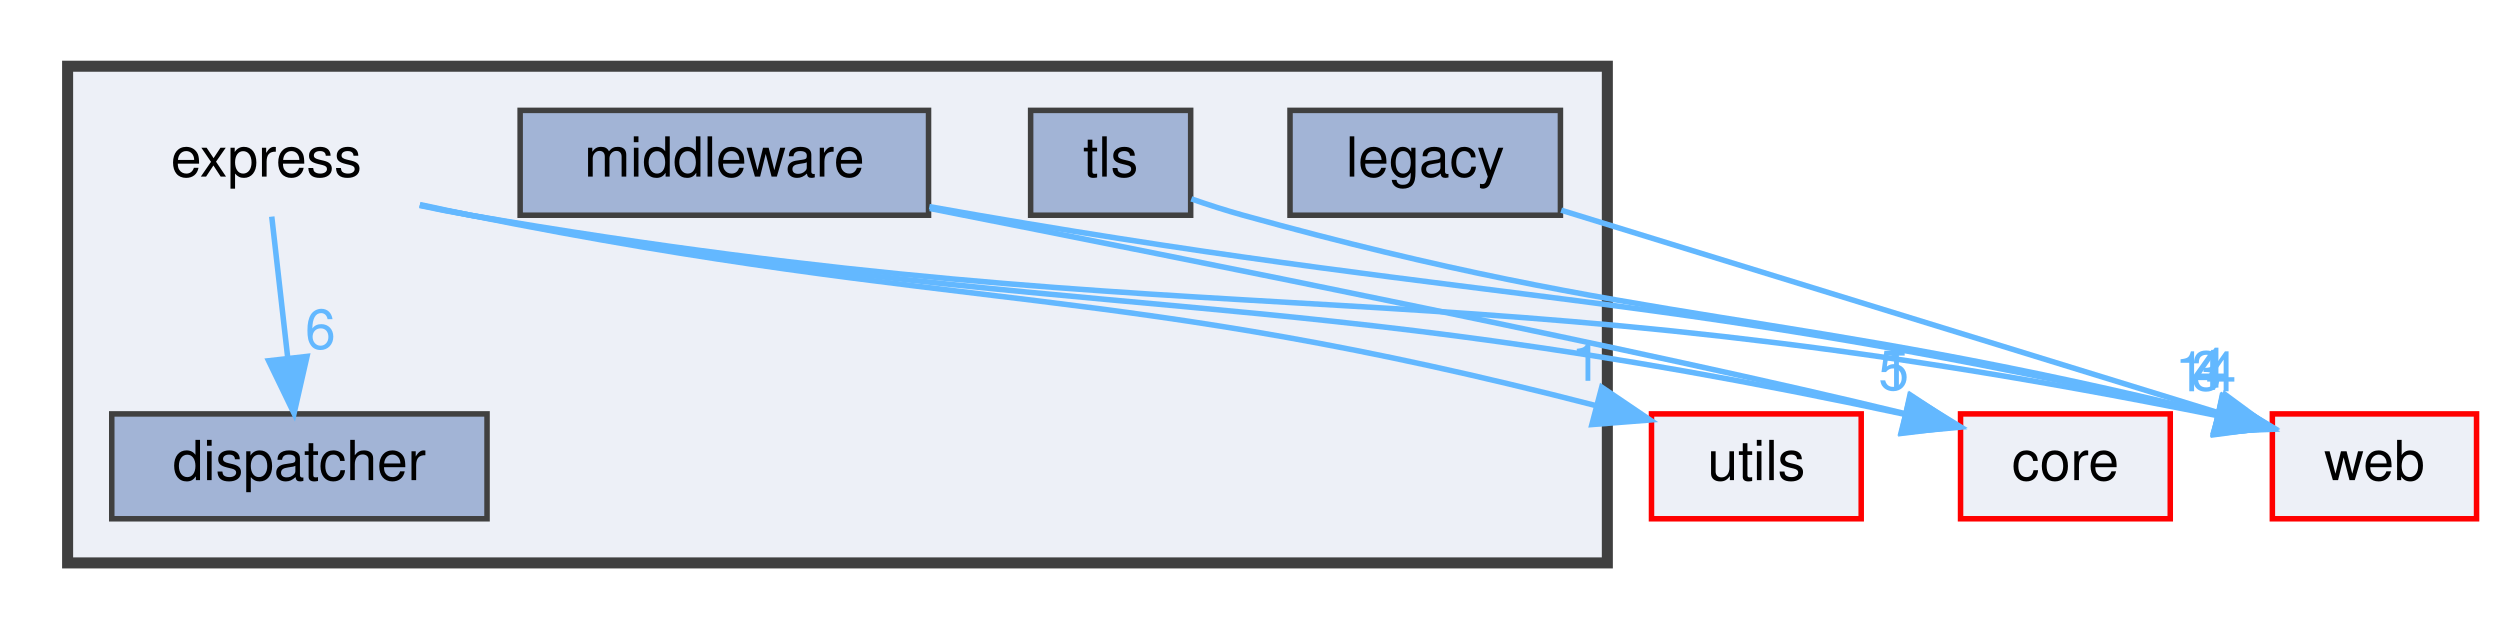
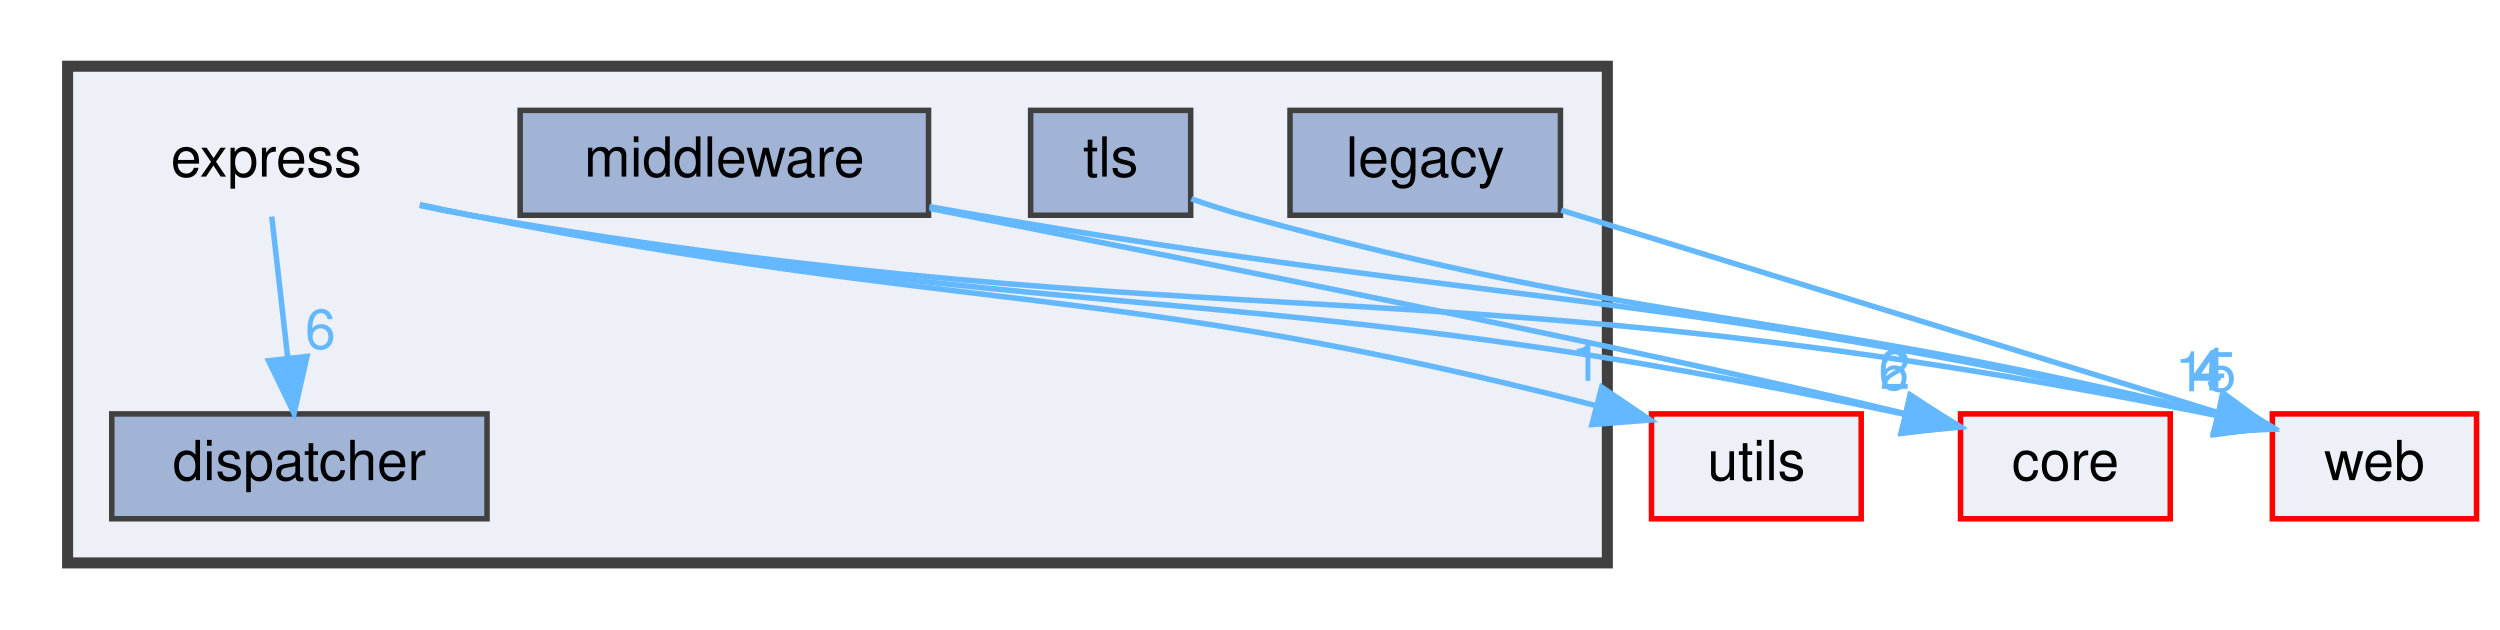
<svg xmlns="http://www.w3.org/2000/svg" xmlns:xlink="http://www.w3.org/1999/xlink" width="453pt" height="114pt" viewBox="0.00 0.00 452.50 114.00">
  <g id="graph0" class="graph" transform="scale(1 1) rotate(0) translate(4 110)">
    <g id="clust1" class="cluster">
      <g id="a_clust1">
        <a xlink:href="dir_e2b20abddc1d75e9fa824bc5544f9c72.html" target="_top">
          <polygon fill="#edf0f7" stroke="#404040" stroke-width="2" points="8,-8 8,-98 287,-98 287,-8 8,-8" />
        </a>
      </g>
    </g>
    <g id="node1" class="node">
      <text text-anchor="middle" x="44" y="-78" font-family="Helvetica,sans-Serif" font-size="10.00">express</text>
    </g>
    <g id="node2" class="node">
      <g id="a_node2">
        <a xlink:href="dir_3c595372decbab6f0dc2e4f19bdc9b7a.html" target="_top" xlink:title="dispatcher">
          <polygon fill="#a2b4d6" stroke="#404040" points="84,-35 16,-35 16,-16 84,-16 84,-35" />
          <text text-anchor="middle" x="50" y="-23" font-family="Helvetica,sans-Serif" font-size="10.00">dispatcher</text>
        </a>
      </g>
    </g>
    <g id="edge1" class="edge">
      <g id="a_edge1">
        <a xlink:href="dir_000044_000038.html" target="_top">
          <path fill="none" stroke="#63b8ff" d="M44.99,-70.75C45.78,-63.8 46.9,-53.85 47.89,-45.13" />
          <polygon fill="#63b8ff" stroke="#63b8ff" points="51.38,-45.42 49.03,-35.09 44.42,-44.63 51.38,-45.42" />
        </a>
      </g>
      <g id="a_edge1-headlabel">
        <a xlink:href="dir_000044_000038.html" target="_top" xlink:title="6">
          <text text-anchor="middle" x="53.8" y="-46.81" font-family="Helvetica,sans-Serif" font-size="10.00" fill="#63b8ff">6</text>
        </a>
      </g>
    </g>
    <g id="node6" class="node">
      <g id="a_node6">
        <a xlink:href="dir_4270bfced15e0e73154b13468c7c9ad9.html" target="_top" xlink:title="core">
          <polygon fill="#edf0f7" stroke="red" points="389,-35 351,-35 351,-16 389,-16 389,-35" />
          <text text-anchor="middle" x="370" y="-23" font-family="Helvetica,sans-Serif" font-size="10.00">core</text>
        </a>
      </g>
    </g>
    <g id="edge2" class="edge">
      <g id="a_edge2">
        <a xlink:href="dir_000044_000032.html" target="_top">
          <path fill="none" stroke="#63b8ff" d="M71.83,-72.83C74.91,-72.17 78.02,-71.55 81,-71 193.03,-50.45 225.84,-59.55 340.92,-34.92" />
          <polygon fill="#63b8ff" stroke="#63b8ff" points="341.8,-38.31 350.83,-32.76 340.31,-31.47 341.8,-38.31" />
        </a>
      </g>
      <g id="a_edge2-headlabel">
-         <a xlink:href="dir_000044_000032.html" target="_top" xlink:title="5">
-           <text text-anchor="middle" x="338.89" y="-39.35" font-family="Helvetica,sans-Serif" font-size="10.00" fill="#63b8ff">5</text>
+         <a xlink:href="dir_000044_000032.html" target="_top" xlink:title="6">
+           <text text-anchor="middle" x="338.89" y="-39.35" font-family="Helvetica,sans-Serif" font-size="10.00" fill="#63b8ff">6</text>
        </a>
      </g>
    </g>
    <g id="node7" class="node">
      <g id="a_node7">
        <a xlink:href="dir_562abdcd8625d4bf7bad2fe6fe01354c.html" target="_top" xlink:title="web">
          <polygon fill="#edf0f7" stroke="red" points="444.5,-35 407.5,-35 407.5,-16 444.5,-16 444.5,-35" />
          <text text-anchor="middle" x="426" y="-23" font-family="Helvetica,sans-Serif" font-size="10.00">web</text>
        </a>
      </g>
    </g>
    <g id="edge3" class="edge">
      <g id="a_edge3">
        <a xlink:href="dir_000044_000140.html" target="_top">
          <path fill="none" stroke="#63b8ff" d="M71.81,-72.76C74.9,-72.11 78.01,-71.51 81,-71 217.62,-47.63 257.37,-62.99 397.62,-34.67" />
          <polygon fill="#63b8ff" stroke="#63b8ff" points="398.36,-38.09 407.45,-32.65 396.95,-31.23 398.36,-38.09" />
        </a>
      </g>
      <g id="a_edge3-headlabel">
-         <a xlink:href="dir_000044_000140.html" target="_top" xlink:title="14">
-           <text text-anchor="middle" x="395.41" y="-39.1" font-family="Helvetica,sans-Serif" font-size="10.00" fill="#63b8ff">14</text>
+         <a xlink:href="dir_000044_000140.html" target="_top" xlink:title="15">
+           <text text-anchor="middle" x="395.41" y="-39.1" font-family="Helvetica,sans-Serif" font-size="10.00" fill="#63b8ff">15</text>
        </a>
      </g>
    </g>
    <g id="node8" class="node">
      <g id="a_node8">
        <a xlink:href="dir_cbdb8362360e11eafe2fa3bc74cf0ffd.html" target="_top" xlink:title="utils">
          <polygon fill="#edf0f7" stroke="red" points="333,-35 295,-35 295,-16 333,-16 333,-35" />
          <text text-anchor="middle" x="314" y="-23" font-family="Helvetica,sans-Serif" font-size="10.00">utils</text>
        </a>
      </g>
    </g>
    <g id="edge4" class="edge">
      <g id="a_edge4">
        <a xlink:href="dir_000044_000139.html" target="_top">
          <path fill="none" stroke="#63b8ff" d="M71.84,-72.93C74.93,-72.25 78.03,-71.6 81,-71 170.58,-53.05 197.64,-59.05 284.97,-36.49" />
          <polygon fill="#63b8ff" stroke="#63b8ff" points="285.98,-39.84 294.76,-33.9 284.2,-33.07 285.98,-39.84" />
        </a>
      </g>
      <g id="a_edge4-headlabel">
        <a xlink:href="dir_000044_000139.html" target="_top" xlink:title="1">
          <text text-anchor="middle" x="283.23" y="-41" font-family="Helvetica,sans-Serif" font-size="10.00" fill="#63b8ff">1</text>
        </a>
      </g>
    </g>
    <g id="node3" class="node">
      <g id="a_node3">
        <a xlink:href="dir_813e40856edb2020d05c45d9f24e81bd.html" target="_top" xlink:title="legacy">
          <polygon fill="#a2b4d6" stroke="#404040" points="278.5,-90 229.5,-90 229.5,-71 278.5,-71 278.5,-90" />
          <text text-anchor="middle" x="254" y="-78" font-family="Helvetica,sans-Serif" font-size="10.00">legacy</text>
        </a>
      </g>
    </g>
    <g id="edge5" class="edge">
      <g id="a_edge5">
        <a xlink:href="dir_000061_000140.html" target="_top">
          <path fill="none" stroke="#63b8ff" d="M278.64,-71.91C310.08,-62.22 364.32,-45.5 397.5,-35.28" />
          <polygon fill="#63b8ff" stroke="#63b8ff" points="398.95,-38.5 407.48,-32.21 396.89,-31.81 398.95,-38.5" />
        </a>
      </g>
      <g id="a_edge5-headlabel">
        <a xlink:href="dir_000061_000140.html" target="_top" xlink:title="4">
          <text text-anchor="middle" x="396.35" y="-39.77" font-family="Helvetica,sans-Serif" font-size="10.00" fill="#63b8ff">4</text>
        </a>
      </g>
    </g>
    <g id="node4" class="node">
      <g id="a_node4">
        <a xlink:href="dir_a40e7579b6101fdd4a0cbf3e727ecb1c.html" target="_top" xlink:title="middleware">
          <polygon fill="#a2b4d6" stroke="#404040" points="164,-90 90,-90 90,-71 164,-71 164,-90" />
          <text text-anchor="middle" x="127" y="-78" font-family="Helvetica,sans-Serif" font-size="10.00">middleware</text>
        </a>
      </g>
    </g>
    <g id="edge6" class="edge">
      <g id="a_edge6">
        <a xlink:href="dir_000071_000032.html" target="_top">
          <path fill="none" stroke="#63b8ff" d="M164.24,-72.22C212.71,-62.67 295.71,-46.07 340.94,-35.05" />
          <polygon fill="#63b8ff" stroke="#63b8ff" points="341.94,-38.41 350.78,-32.58 340.23,-31.62 341.94,-38.41" />
        </a>
      </g>
      <g id="a_edge6-headlabel">
-         <a xlink:href="dir_000071_000032.html" target="_top" xlink:title="1">
-           <text text-anchor="middle" x="339.14" y="-39.54" font-family="Helvetica,sans-Serif" font-size="10.00" fill="#63b8ff">1</text>
+         <a xlink:href="dir_000071_000032.html" target="_top" xlink:title="2">
+           <text text-anchor="middle" x="339.14" y="-39.54" font-family="Helvetica,sans-Serif" font-size="10.00" fill="#63b8ff">2</text>
        </a>
      </g>
    </g>
    <g id="edge7" class="edge">
      <g id="a_edge7">
        <a xlink:href="dir_000071_000140.html" target="_top">
          <path fill="none" stroke="#63b8ff" d="M164.14,-72.56C167.14,-72.02 170.12,-71.5 173,-71 269.68,-54.34 297.59,-57.53 397.52,-34.81" />
          <polygon fill="#63b8ff" stroke="#63b8ff" points="398.46,-38.18 407.42,-32.53 396.89,-31.36 398.46,-38.18" />
        </a>
      </g>
      <g id="a_edge7-headlabel">
-         <a xlink:href="dir_000071_000140.html" target="_top" xlink:title="3">
-           <text text-anchor="middle" x="395.6" y="-39.26" font-family="Helvetica,sans-Serif" font-size="10.00" fill="#63b8ff">3</text>
+         <a xlink:href="dir_000071_000140.html" target="_top" xlink:title="4">
+           <text text-anchor="middle" x="395.6" y="-39.26" font-family="Helvetica,sans-Serif" font-size="10.00" fill="#63b8ff">4</text>
        </a>
      </g>
    </g>
    <g id="node5" class="node">
      <g id="a_node5">
        <a xlink:href="dir_ab88a46da4a6a033a58c85fe84c6148a.html" target="_top" xlink:title="tls">
          <polygon fill="#a2b4d6" stroke="#404040" points="211.5,-90 182.5,-90 182.5,-71 211.5,-71 211.5,-90" />
          <text text-anchor="middle" x="197" y="-78" font-family="Helvetica,sans-Serif" font-size="10.00">tls</text>
        </a>
      </g>
    </g>
    <g id="edge8" class="edge">
      <g id="a_edge8">
        <a xlink:href="dir_000123_000140.html" target="_top">
          <path fill="none" stroke="#63b8ff" d="M211.62,-73.96C214.69,-72.89 217.93,-71.85 221,-71 295.34,-50.39 318.38,-54.32 397.46,-34.9" />
          <polygon fill="#63b8ff" stroke="#63b8ff" points="398.54,-38.24 407.39,-32.42 396.84,-31.45 398.54,-38.24" />
        </a>
      </g>
      <g id="a_edge8-headlabel">
        <a xlink:href="dir_000123_000140.html" target="_top" xlink:title="4">
          <text text-anchor="middle" x="395.75" y="-39.37" font-family="Helvetica,sans-Serif" font-size="10.00" fill="#63b8ff">4</text>
        </a>
      </g>
    </g>
  </g>
</svg>
